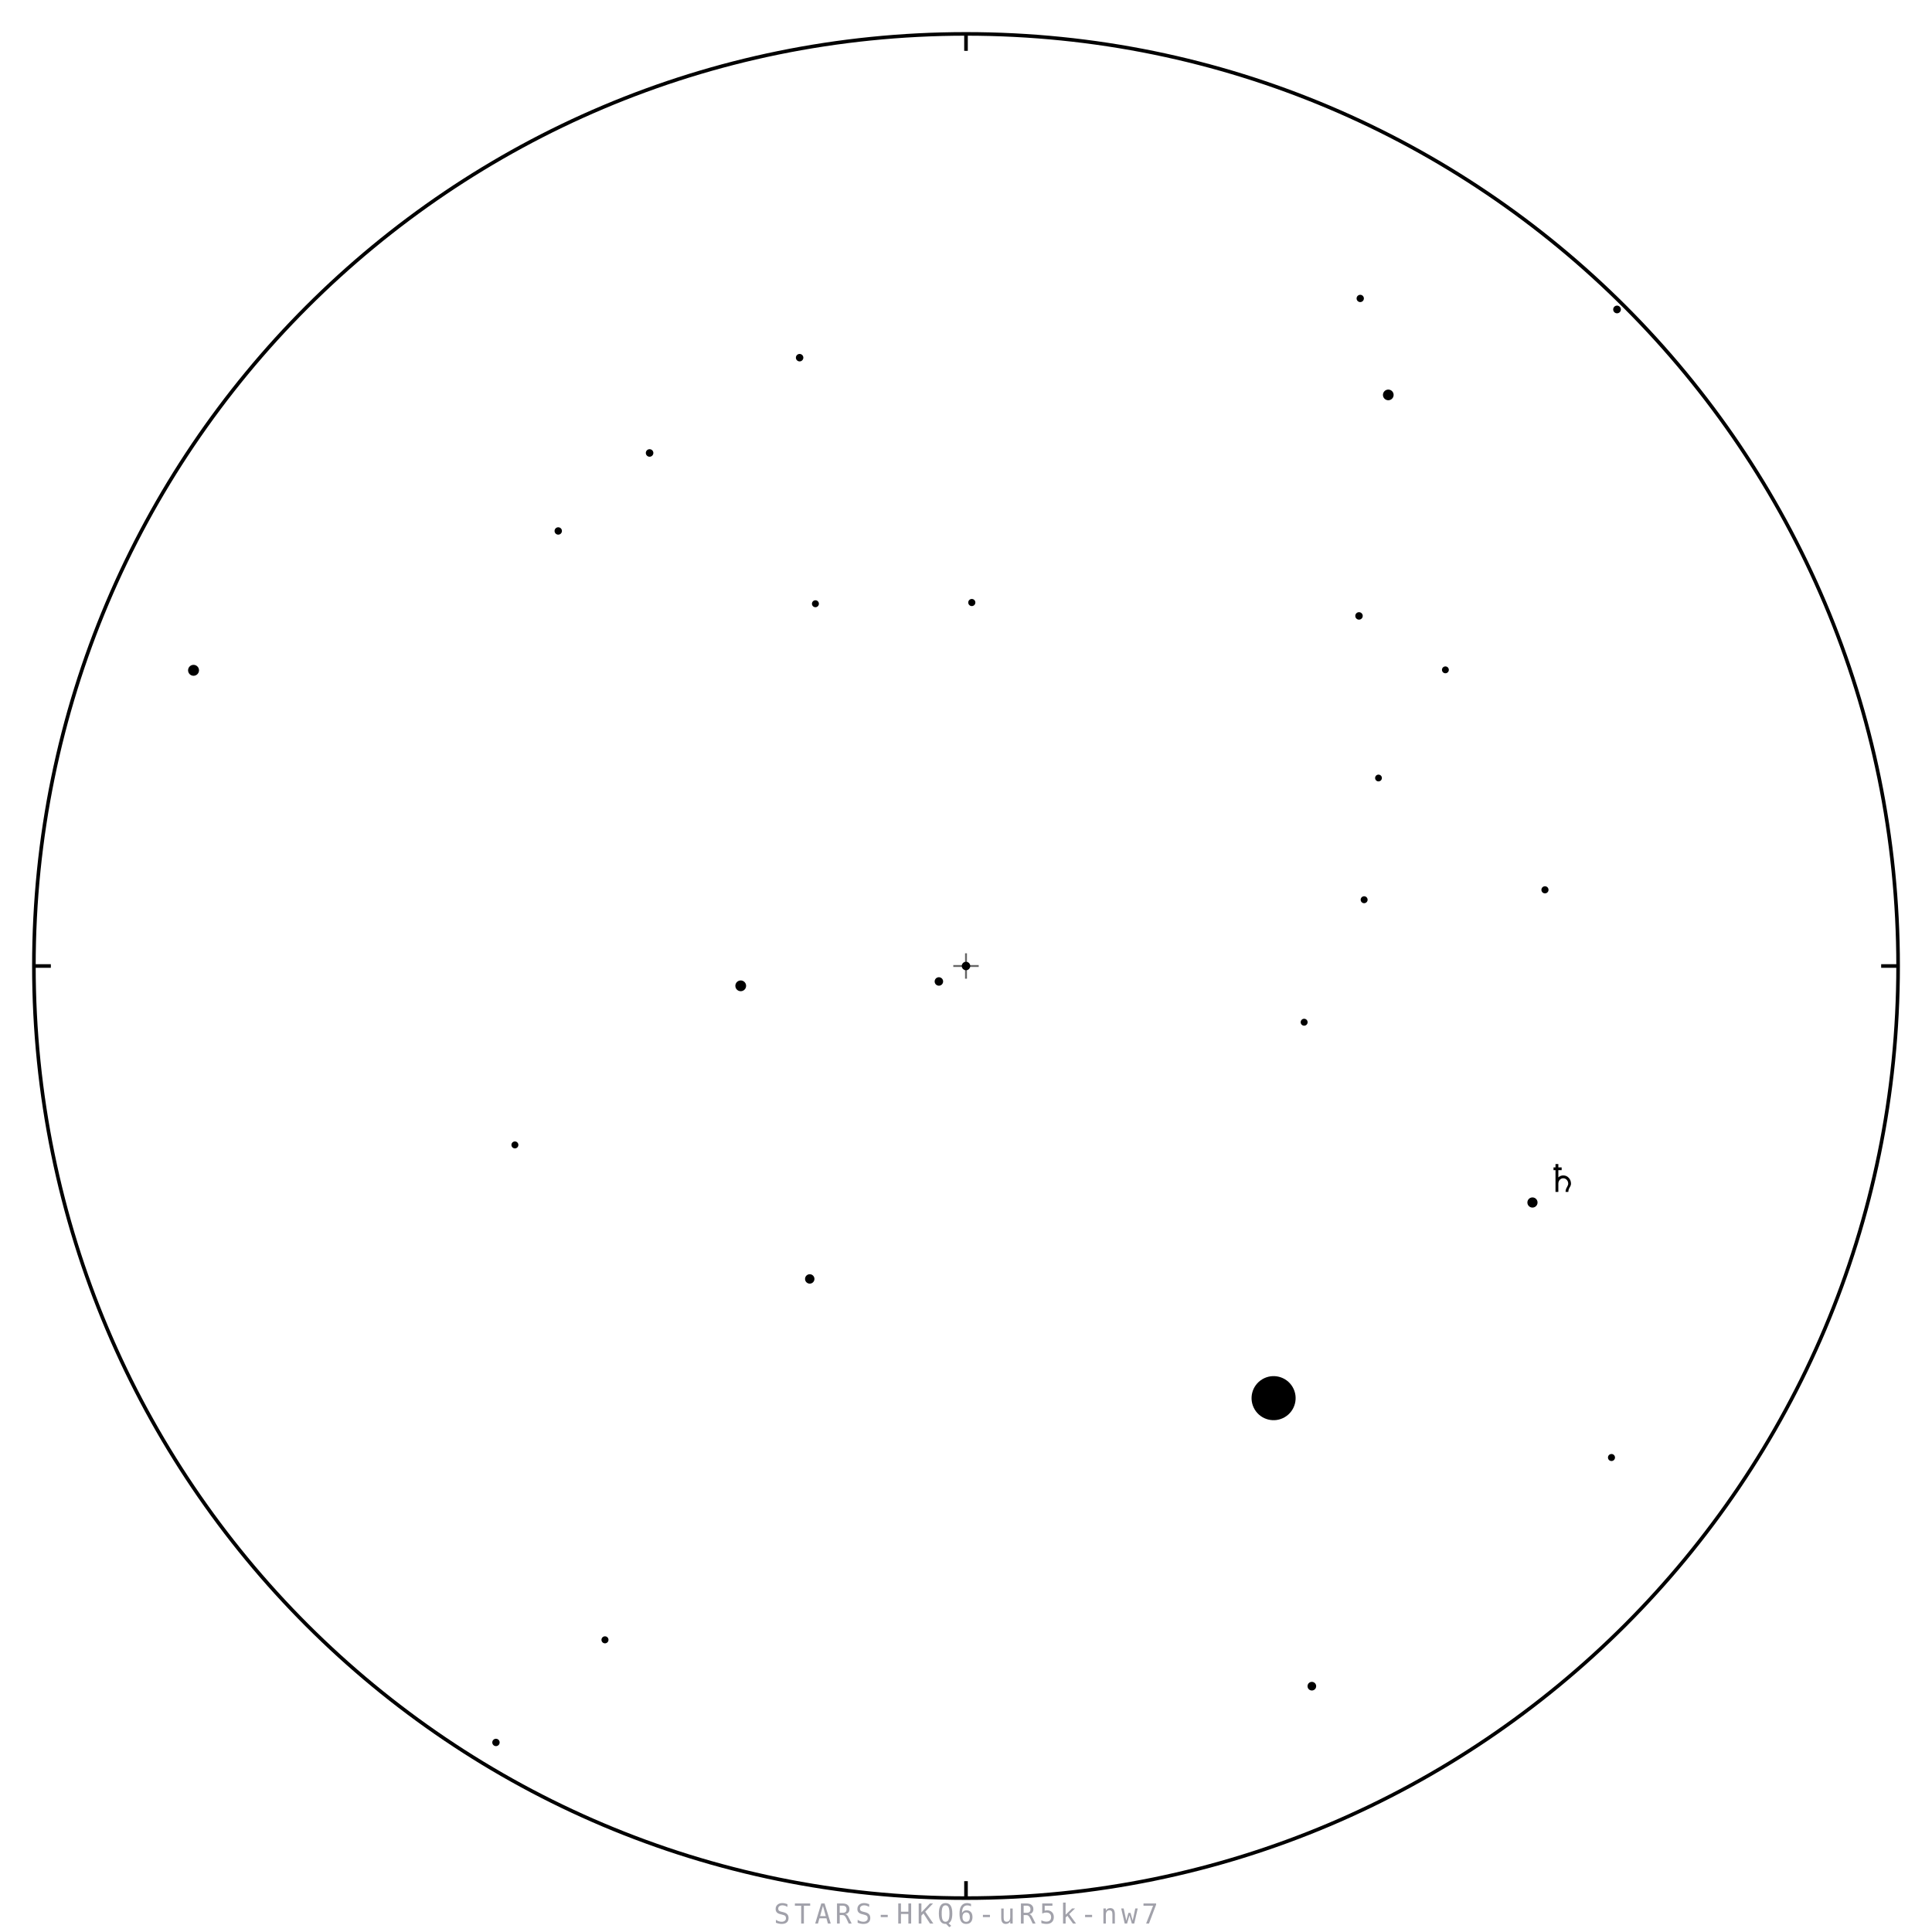
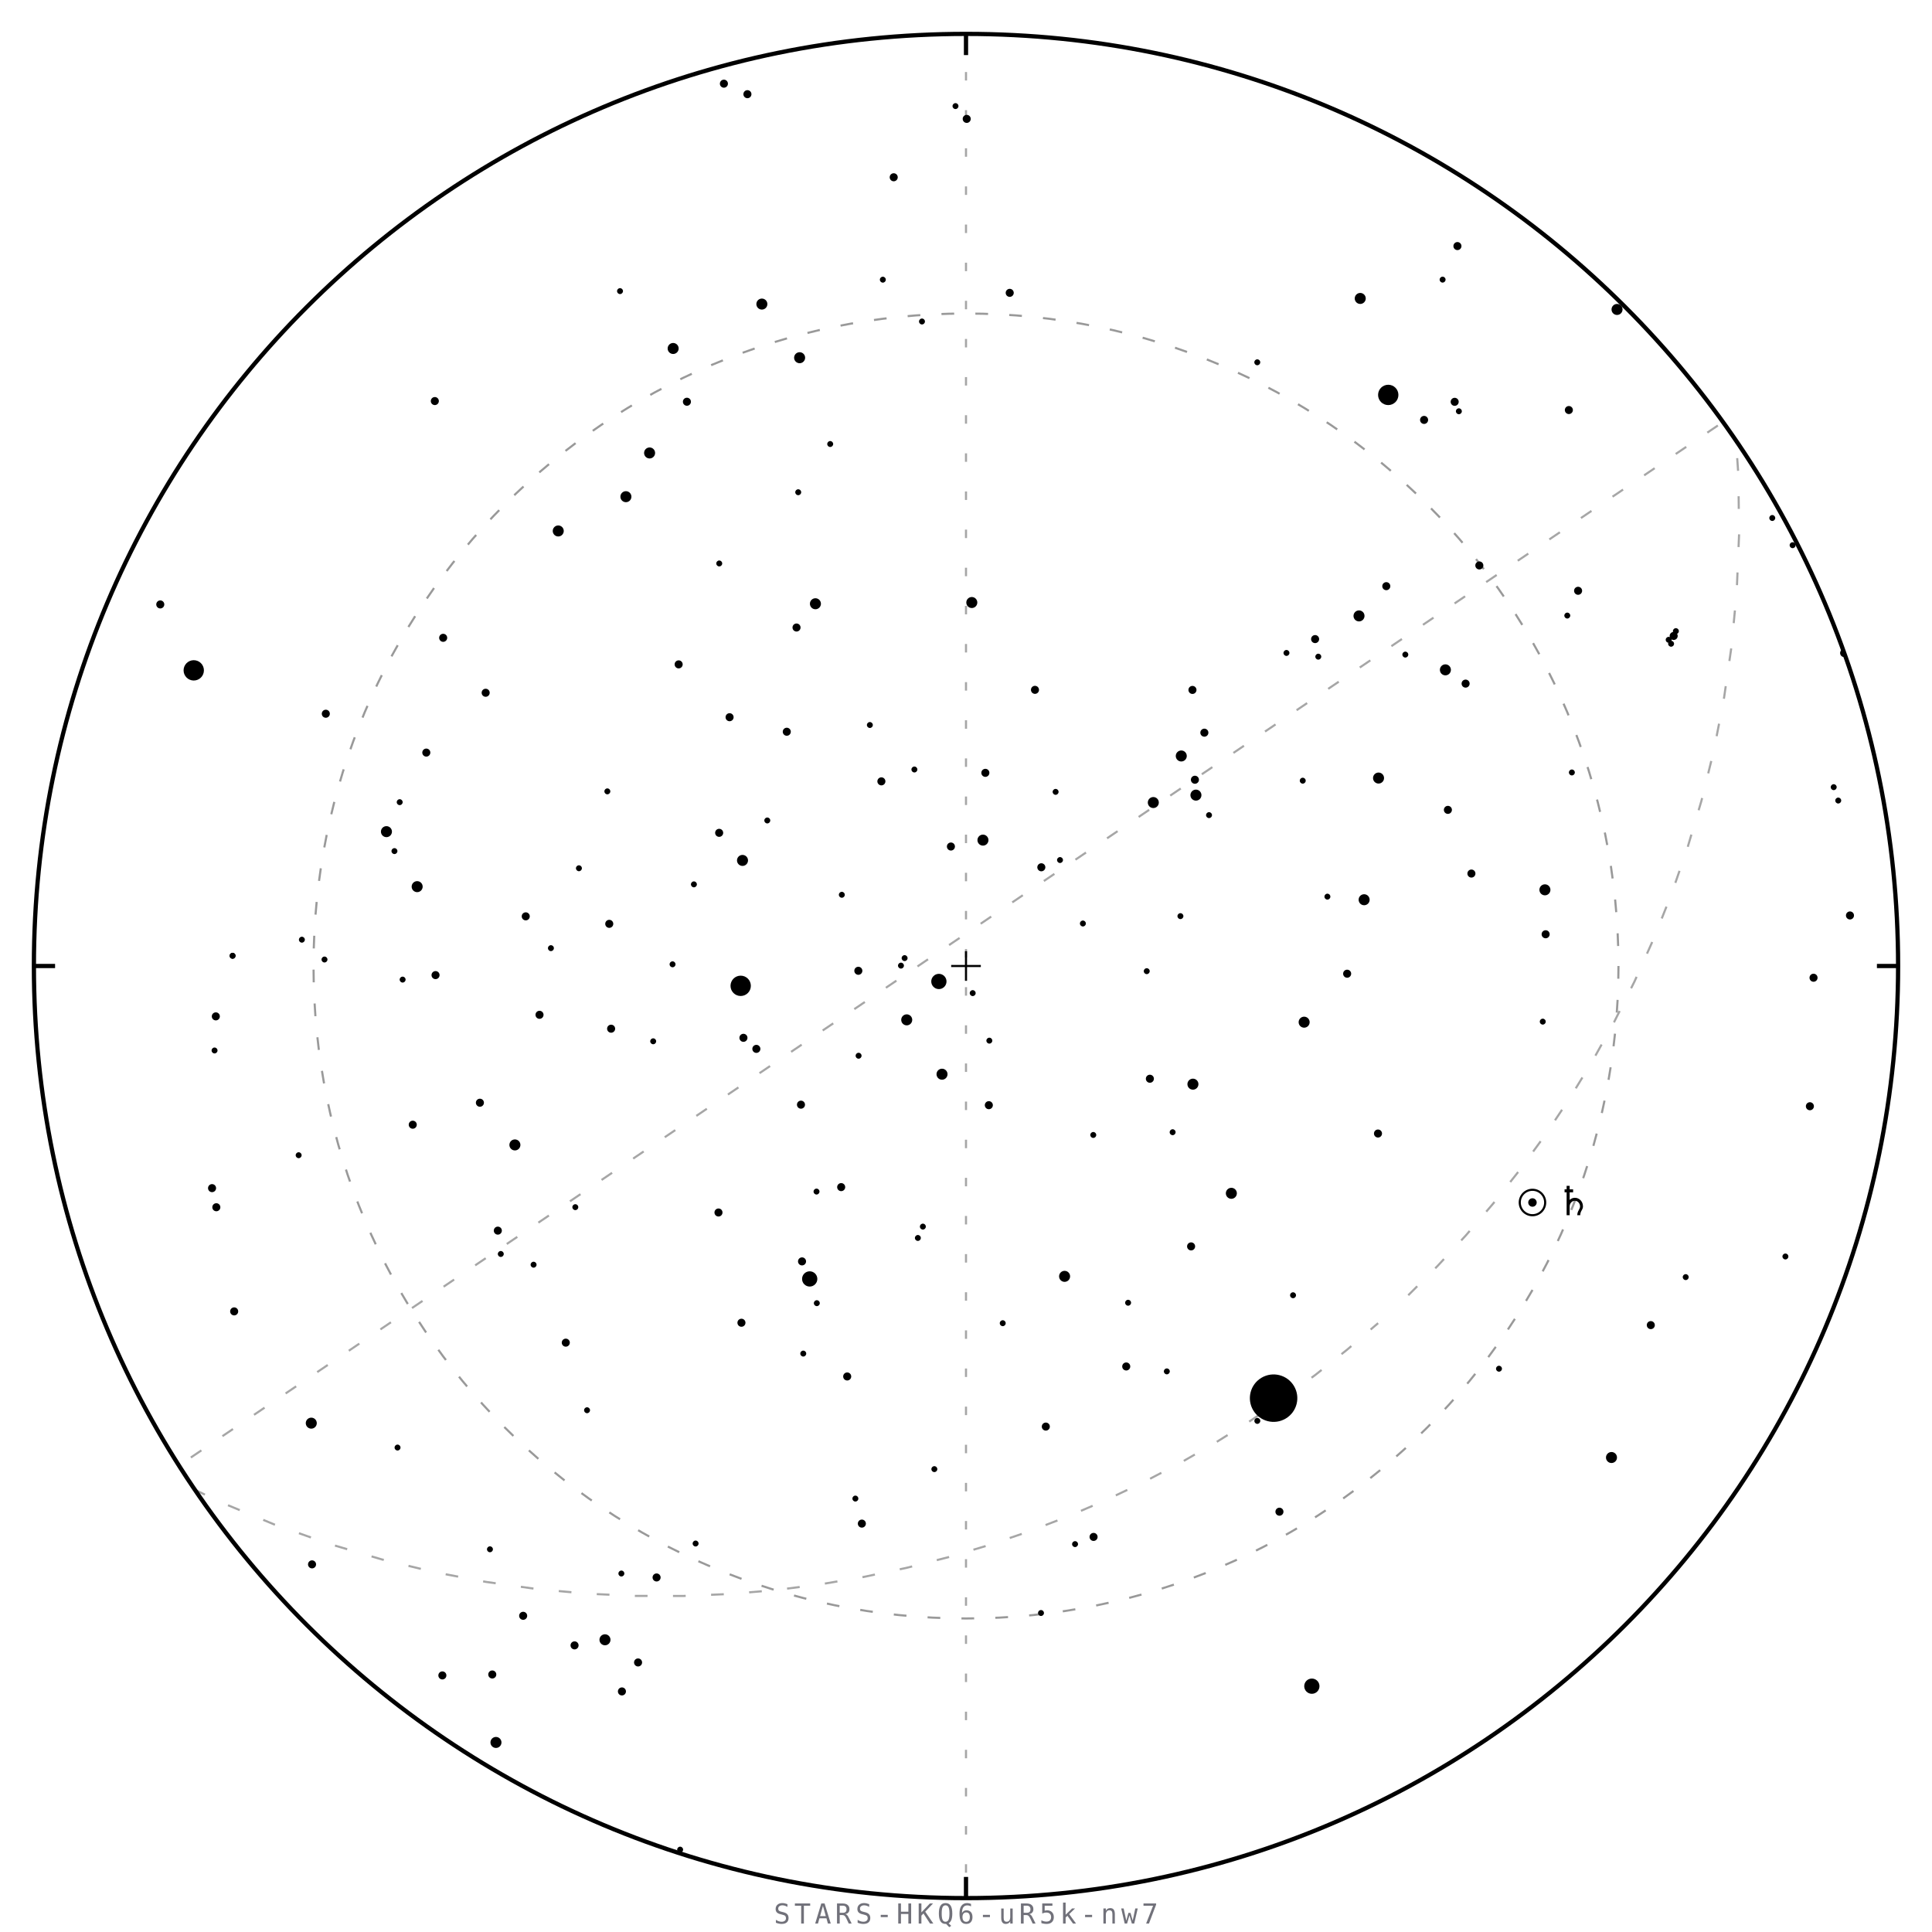
<svg xmlns="http://www.w3.org/2000/svg" viewBox="0 0 456 456" width="456" height="456" role="img" aria-label="Celestial Spacetime Seal">
  <defs>
    <clipPath id="horizon_clip">
      <circle cx="228.00" cy="228.00" r="220.00" />
    </clipPath>
  </defs>
  <rect width="456" height="456" fill="#ffffff" />
-   <circle cx="228.00" cy="228.00" r="220.00" fill="none" stroke="#000000" stroke-width="0.85" shape-rendering="geometricPrecision" />
-   <circle cx="228.00" cy="228.00" r="1.00" fill="#000000" />
-   <line x1="225.00" y1="228.00" x2="231.00" y2="228.00" stroke="#000000" stroke-width="0.45" opacity="0.6" />
-   <line x1="228.00" y1="225.00" x2="228.00" y2="231.00" stroke="#000000" stroke-width="0.45" opacity="0.6" />
-   <line x1="228.00" y1="8.00" x2="228.00" y2="12.00" stroke="#000000" stroke-width="0.85" />
-   <line x1="448.00" y1="228.00" x2="444.00" y2="228.00" stroke="#000000" stroke-width="0.85" />
-   <line x1="228.00" y1="448.00" x2="228.00" y2="444.00" stroke="#000000" stroke-width="0.85" />
-   <line x1="8.00" y1="228.00" x2="12.00" y2="228.00" stroke="#000000" stroke-width="0.85" />
+   <circle cx="228.00" cy="228.00" r="220.00" fill="none" stroke="#000000" stroke-width="1.00" shape-rendering="geometricPrecision" />
+   <circle cx="228.00" cy="228.00" r="154.00" fill="none" stroke="#000000" stroke-width="0.50" stroke-dasharray="3.00,5.00" opacity="0.4" />
+   <line x1="224.50" y1="228.00" x2="231.50" y2="228.00" stroke="#000000" stroke-width="0.50" />
+   <line x1="228.00" y1="224.50" x2="228.00" y2="231.50" stroke="#000000" stroke-width="0.50" />
+   <line x1="228.00" y1="8.00" x2="228.00" y2="448.00" stroke="#000000" stroke-width="0.50" stroke-dasharray="2.00,7.00" opacity="0.35" />
+   <line x1="228.00" y1="8.00" x2="228.00" y2="13.00" stroke="#000000" stroke-width="1.00" />
+   <line x1="448.00" y1="228.00" x2="443.00" y2="228.00" stroke="#000000" stroke-width="1.00" />
+   <line x1="228.00" y1="448.00" x2="228.00" y2="443.00" stroke="#000000" stroke-width="1.00" />
+   <line x1="8.00" y1="228.00" x2="13.00" y2="228.00" stroke="#000000" stroke-width="1.00" />
  <g clip-path="url(#horizon_clip)">
+     <polyline points="332.38,305.71 339.28,298.82 345.96,291.61 352.42,284.08 358.64,276.22 364.61,268.02 370.33,259.47 375.78,250.56 380.94,241.29 385.79,231.64 390.30,221.59 394.46,211.15 398.23,200.29 401.58,189.02 404.47,177.31 406.85,165.17 408.68,152.58 409.91,139.55 410.47,126.07 410.30,112.16 409.32,97.82 38.87,348.18 51.86,354.46 64.76,359.82 77.52,364.34 90.11,368.06 102.52,371.06 114.72,373.37 126.69,375.05 138.44,376.14 149.95,376.67 161.22,376.69 172.25,376.22 183.04,375.30 193.58,373.95 203.89,372.19 213.97,370.05 223.82,367.54 233.44,364.67 242.84,361.47 252.02,357.93 260.98,354.08 269.74,349.91 278.29,345.44 286.63,340.66 294.76,335.59 302.69,330.21 310.42,324.54 317.95,318.56 325.27,312.29" fill="none" stroke="#000000" stroke-width="0.50" stroke-dasharray="3.00,6.00" opacity="0.35" />
    <g id="moon">
      <g transform="rotate(149.21, 300.60, 330.00)">
-         <circle cx="300.60" cy="330.00" r="5.20" fill="#000000" />
+         <circle cx="300.60" cy="330.00" r="5.60" fill="#000000" />
      </g>
    </g>
    <g id="stars">
-       <circle cx="45.68" cy="158.21" r="1.29" fill="#000000" />
-       <circle cx="174.83" cy="232.68" r="1.27" fill="#000000" />
-       <circle cx="327.67" cy="93.21" r="1.26" fill="#000000" />
-       <circle cx="191.12" cy="301.86" r="1.11" fill="#000000" />
-       <circle cx="309.63" cy="397.98" r="1.02" fill="#000000" />
-       <circle cx="221.60" cy="231.65" r="1.00" fill="#000000" />
-       <circle cx="381.66" cy="73.04" r="0.91" fill="#000000" />
-       <circle cx="153.32" cy="106.91" r="0.89" fill="#000000" />
-       <circle cx="188.73" cy="84.42" r="0.88" fill="#000000" />
-       <circle cx="320.76" cy="145.37" r="0.88" fill="#000000" />
-       <circle cx="131.76" cy="125.32" r="0.87" fill="#000000" />
-       <circle cx="117.06" cy="411.26" r="0.87" fill="#000000" />
-       <circle cx="321.05" cy="70.44" r="0.86" fill="#000000" />
-       <circle cx="229.37" cy="142.21" r="0.84" fill="#000000" />
-       <circle cx="364.65" cy="210.02" r="0.84" fill="#000000" />
-       <circle cx="380.35" cy="344.01" r="0.83" fill="#000000" />
-       <circle cx="142.79" cy="387.04" r="0.83" fill="#000000" />
-       <circle cx="321.97" cy="212.36" r="0.82" fill="#000000" />
-       <circle cx="307.81" cy="241.27" r="0.82" fill="#000000" />
-       <circle cx="121.53" cy="270.23" r="0.82" fill="#000000" />
-       <circle cx="192.46" cy="142.50" r="0.82" fill="#000000" />
-       <circle cx="341.15" cy="158.10" r="0.81" fill="#000000" />
-       <circle cx="325.36" cy="183.63" r="0.80" fill="#000000" />
+       <circle cx="45.73" cy="158.22" r="2.40" fill="#000000" />
+       <circle cx="174.82" cy="232.68" r="2.40" fill="#000000" />
+       <circle cx="327.66" cy="93.21" r="2.40" fill="#000000" />
+       <circle cx="191.11" cy="301.86" r="1.80" fill="#000000" />
+       <circle cx="309.63" cy="397.98" r="1.80" fill="#000000" />
+       <circle cx="221.60" cy="231.65" r="1.80" fill="#000000" />
+       <circle cx="381.66" cy="73.04" r="1.30" fill="#000000" />
+       <circle cx="153.32" cy="106.91" r="1.30" fill="#000000" />
+       <circle cx="320.76" cy="145.37" r="1.30" fill="#000000" />
+       <circle cx="188.73" cy="84.43" r="1.30" fill="#000000" />
+       <circle cx="117.06" cy="411.26" r="1.30" fill="#000000" />
+       <circle cx="131.76" cy="125.32" r="1.30" fill="#000000" />
+       <circle cx="321.05" cy="70.44" r="1.30" fill="#000000" />
+       <circle cx="364.64" cy="210.02" r="1.30" fill="#000000" />
+       <circle cx="98.46" cy="209.27" r="1.30" fill="#000000" />
+       <circle cx="229.37" cy="142.21" r="1.30" fill="#000000" />
+       <circle cx="142.79" cy="387.03" r="1.30" fill="#000000" />
+       <circle cx="380.35" cy="344.01" r="1.30" fill="#000000" />
+       <circle cx="307.81" cy="241.26" r="1.30" fill="#000000" />
+       <circle cx="321.97" cy="212.36" r="1.30" fill="#000000" />
+       <circle cx="192.46" cy="142.50" r="1.30" fill="#000000" />
+       <circle cx="121.53" cy="270.23" r="1.30" fill="#000000" />
+       <circle cx="341.15" cy="158.10" r="1.30" fill="#000000" />
+       <circle cx="214.01" cy="240.71" r="1.30" fill="#000000" />
+       <circle cx="282.27" cy="187.67" r="1.30" fill="#000000" />
+       <circle cx="91.21" cy="196.29" r="1.30" fill="#000000" />
+       <circle cx="175.25" cy="203.08" r="1.30" fill="#000000" />
+       <circle cx="325.37" cy="183.64" r="1.30" fill="#000000" />
+       <circle cx="272.21" cy="189.42" r="1.30" fill="#000000" />
+       <circle cx="147.73" cy="117.23" r="1.30" fill="#000000" />
+       <circle cx="179.82" cy="71.77" r="1.30" fill="#000000" />
+       <circle cx="251.27" cy="301.25" r="1.30" fill="#000000" />
+       <circle cx="281.56" cy="255.89" r="1.30" fill="#000000" />
+       <circle cx="73.47" cy="335.90" r="1.30" fill="#000000" />
+       <circle cx="158.88" cy="82.25" r="1.30" fill="#000000" />
+       <circle cx="232.00" cy="198.29" r="1.30" fill="#000000" />
+       <circle cx="222.34" cy="253.54" r="1.30" fill="#000000" />
+       <circle cx="278.81" cy="178.43" r="1.30" fill="#000000" />
+       <circle cx="290.63" cy="281.65" r="1.30" fill="#000000" />
+       <circle cx="436.64" cy="216.07" r="0.95" fill="#000000" />
+       <circle cx="55.27" cy="309.52" r="0.95" fill="#000000" />
+       <circle cx="146.79" cy="399.22" r="0.95" fill="#000000" />
+       <circle cx="343.99" cy="58.08" r="0.95" fill="#000000" />
+       <circle cx="364.81" cy="220.51" r="0.95" fill="#000000" />
+       <circle cx="50.94" cy="239.89" r="0.95" fill="#000000" />
+       <circle cx="284.26" cy="172.93" r="0.95" fill="#000000" />
+       <circle cx="37.83" cy="142.66" r="0.95" fill="#000000" />
+       <circle cx="370.29" cy="96.78" r="0.95" fill="#000000" />
+       <circle cx="76.90" cy="168.46" r="0.95" fill="#000000" />
+       <circle cx="116.19" cy="395.22" r="0.95" fill="#000000" />
+       <circle cx="189.30" cy="297.72" r="0.95" fill="#000000" />
+       <circle cx="50.05" cy="280.43" r="0.95" fill="#000000" />
+       <circle cx="172.20" cy="169.28" r="0.95" fill="#000000" />
+       <circle cx="102.80" cy="230.15" r="0.95" fill="#000000" />
+       <circle cx="117.50" cy="290.46" r="0.95" fill="#000000" />
+       <circle cx="169.74" cy="196.57" r="0.95" fill="#000000" />
+       <circle cx="124.09" cy="216.28" r="0.95" fill="#000000" />
+       <circle cx="123.48" cy="381.37" r="0.95" fill="#000000" />
+       <circle cx="325.24" cy="267.54" r="0.95" fill="#000000" />
+       <circle cx="372.47" cy="139.44" r="0.95" fill="#000000" />
+       <circle cx="395.03" cy="150.10" r="0.95" fill="#000000" />
+       <circle cx="202.59" cy="229.13" r="0.95" fill="#000000" />
+       <circle cx="258.11" cy="362.75" r="0.95" fill="#000000" />
+       <circle cx="349.16" cy="133.46" r="0.95" fill="#000000" />
+       <circle cx="154.97" cy="372.32" r="0.95" fill="#000000" />
+       <circle cx="102.63" cy="94.66" r="0.95" fill="#000000" />
+       <circle cx="246.84" cy="336.71" r="0.95" fill="#000000" />
+       <circle cx="310.40" cy="150.84" r="0.95" fill="#000000" />
+       <circle cx="271.40" cy="254.61" r="0.95" fill="#000000" />
+       <circle cx="265.82" cy="322.52" r="0.95" fill="#000000" />
+       <circle cx="336.12" cy="99.11" r="0.95" fill="#000000" />
+       <circle cx="104.41" cy="395.44" r="0.95" fill="#000000" />
+       <circle cx="169.58" cy="286.18" r="0.95" fill="#000000" />
+       <circle cx="341.74" cy="191.15" r="0.95" fill="#000000" />
+       <circle cx="327.20" cy="138.35" r="0.95" fill="#000000" />
+       <circle cx="104.60" cy="150.54" r="0.95" fill="#000000" />
+       <circle cx="427.18" cy="261.10" r="0.95" fill="#000000" />
+       <circle cx="170.86" cy="19.75" r="0.95" fill="#000000" />
+       <circle cx="188.00" cy="148.11" r="0.95" fill="#000000" />
+       <circle cx="208.03" cy="184.42" r="0.95" fill="#000000" />
+       <circle cx="189.05" cy="260.73" r="0.95" fill="#000000" />
+       <circle cx="203.42" cy="359.61" r="0.95" fill="#000000" />
+       <circle cx="228.17" cy="28.06" r="0.95" fill="#000000" />
+       <circle cx="127.34" cy="239.52" r="0.95" fill="#000000" />
+       <circle cx="143.80" cy="218.05" r="0.95" fill="#000000" />
+       <circle cx="343.34" cy="94.84" r="0.95" fill="#000000" />
+       <circle cx="210.94" cy="41.84" r="0.95" fill="#000000" />
+       <circle cx="185.70" cy="172.71" r="0.95" fill="#000000" />
+       <circle cx="135.61" cy="388.35" r="0.95" fill="#000000" />
+       <circle cx="97.42" cy="265.46" r="0.95" fill="#000000" />
+       <circle cx="233.39" cy="260.85" r="0.95" fill="#000000" />
+       <circle cx="244.28" cy="162.82" r="0.95" fill="#000000" />
+       <circle cx="199.96" cy="324.88" r="0.95" fill="#000000" />
+       <circle cx="232.57" cy="182.41" r="0.95" fill="#000000" />
+       <circle cx="51.06" cy="284.94" r="0.95" fill="#000000" />
+       <circle cx="178.52" cy="247.56" r="0.95" fill="#000000" />
+       <circle cx="133.54" cy="316.90" r="0.95" fill="#000000" />
+       <circle cx="317.96" cy="229.82" r="0.95" fill="#000000" />
+       <circle cx="73.65" cy="369.23" r="0.95" fill="#000000" />
+       <circle cx="301.98" cy="356.80" r="0.95" fill="#000000" />
+       <circle cx="160.18" cy="156.81" r="0.95" fill="#000000" />
+       <circle cx="162.13" cy="94.82" r="0.95" fill="#000000" />
+       <circle cx="150.60" cy="392.38" r="0.95" fill="#000000" />
+       <circle cx="245.78" cy="204.70" r="0.95" fill="#000000" />
+       <circle cx="238.32" cy="69.12" r="0.95" fill="#000000" />
+       <circle cx="175.00" cy="312.20" r="0.95" fill="#000000" />
+       <circle cx="281.45" cy="162.84" r="0.95" fill="#000000" />
+       <circle cx="345.92" cy="161.35" r="0.95" fill="#000000" />
+       <circle cx="281.13" cy="294.18" r="0.95" fill="#000000" />
+       <circle cx="347.29" cy="206.18" r="0.95" fill="#000000" />
+       <circle cx="144.24" cy="242.80" r="0.95" fill="#000000" />
+       <circle cx="224.44" cy="199.80" r="0.95" fill="#000000" />
+       <circle cx="282.03" cy="184.04" r="0.95" fill="#000000" />
+       <circle cx="389.63" cy="312.76" r="0.95" fill="#000000" />
+       <circle cx="176.41" cy="22.23" r="0.95" fill="#000000" />
+       <circle cx="175.47" cy="244.95" r="0.95" fill="#000000" />
+       <circle cx="428.04" cy="230.77" r="0.95" fill="#000000" />
+       <circle cx="435.26" cy="154.13" r="0.95" fill="#000000" />
+       <circle cx="100.62" cy="177.63" r="0.95" fill="#000000" />
+       <circle cx="198.54" cy="280.19" r="0.95" fill="#000000" />
+       <circle cx="113.27" cy="260.27" r="0.95" fill="#000000" />
+       <circle cx="114.63" cy="163.51" r="0.95" fill="#000000" />
+       <circle cx="146.66" cy="371.39" r="0.70" fill="#000000" />
+       <circle cx="249.15" cy="186.90" r="0.70" fill="#000000" />
+       <circle cx="418.30" cy="122.26" r="0.70" fill="#000000" />
+       <circle cx="136.64" cy="204.93" r="0.70" fill="#000000" />
+       <circle cx="266.26" cy="307.48" r="0.70" fill="#000000" />
+       <circle cx="93.83" cy="341.66" r="0.70" fill="#000000" />
+       <circle cx="353.80" cy="323.05" r="0.70" fill="#000000" />
+       <circle cx="307.48" cy="184.26" r="0.70" fill="#000000" />
+       <circle cx="205.31" cy="171.12" r="0.70" fill="#000000" />
+       <circle cx="201.89" cy="353.70" r="0.70" fill="#000000" />
+       <circle cx="397.87" cy="301.43" r="0.70" fill="#000000" />
+       <circle cx="433.87" cy="188.95" r="0.70" fill="#000000" />
+       <circle cx="225.52" cy="25.04" r="0.70" fill="#000000" />
+       <circle cx="364.13" cy="241.13" r="0.70" fill="#000000" />
+       <circle cx="270.66" cy="229.22" r="0.70" fill="#000000" />
+       <circle cx="371.00" cy="182.32" r="0.70" fill="#000000" />
+       <circle cx="395.55" cy="148.96" r="0.70" fill="#000000" />
+       <circle cx="216.64" cy="292.19" r="0.70" fill="#000000" />
+       <circle cx="169.76" cy="132.99" r="0.70" fill="#000000" />
+       <circle cx="285.36" cy="192.39" r="0.70" fill="#000000" />
+       <circle cx="217.61" cy="75.88" r="0.70" fill="#000000" />
+       <circle cx="71.25" cy="221.79" r="0.70" fill="#000000" />
+       <circle cx="94.34" cy="189.33" r="0.70" fill="#000000" />
+       <circle cx="253.74" cy="364.45" r="0.70" fill="#000000" />
+       <circle cx="305.19" cy="305.71" r="0.70" fill="#000000" />
+       <circle cx="394.42" cy="151.94" r="0.70" fill="#000000" />
+       <circle cx="146.34" cy="68.71" r="0.70" fill="#000000" />
+       <circle cx="50.64" cy="247.94" r="0.70" fill="#000000" />
+       <circle cx="192.79" cy="307.58" r="0.70" fill="#000000" />
+       <circle cx="296.75" cy="85.51" r="0.70" fill="#000000" />
+       <circle cx="229.58" cy="234.40" r="0.70" fill="#000000" />
+       <circle cx="233.51" cy="245.62" r="0.70" fill="#000000" />
+       <circle cx="421.40" cy="296.56" r="0.70" fill="#000000" />
+       <circle cx="135.79" cy="284.92" r="0.70" fill="#000000" />
+       <circle cx="432.80" cy="185.79" r="0.70" fill="#000000" />
+       <circle cx="245.70" cy="380.71" r="0.70" fill="#000000" />
+       <circle cx="296.76" cy="335.37" r="0.70" fill="#000000" />
+       <circle cx="344.33" cy="97.07" r="0.70" fill="#000000" />
+       <circle cx="95.03" cy="231.21" r="0.70" fill="#000000" />
+       <circle cx="118.20" cy="295.97" r="0.70" fill="#000000" />
+       <circle cx="181.10" cy="193.65" r="0.70" fill="#000000" />
+       <circle cx="250.19" cy="202.99" r="0.70" fill="#000000" />
+       <circle cx="303.64" cy="154.11" r="0.70" fill="#000000" />
+       <circle cx="423.10" cy="128.68" r="0.70" fill="#000000" />
+       <circle cx="258.04" cy="267.88" r="0.70" fill="#000000" />
+       <circle cx="198.69" cy="211.19" r="0.70" fill="#000000" />
+       <circle cx="217.82" cy="289.51" r="0.70" fill="#000000" />
+       <circle cx="220.53" cy="346.75" r="0.70" fill="#000000" />
+       <circle cx="255.59" cy="217.97" r="0.70" fill="#000000" />
+       <circle cx="212.65" cy="227.91" r="0.70" fill="#000000" />
+       <circle cx="331.69" cy="154.50" r="0.70" fill="#000000" />
+       <circle cx="208.37" cy="66.01" r="0.70" fill="#000000" />
+       <circle cx="54.89" cy="225.59" r="0.70" fill="#000000" />
+       <circle cx="54.90" cy="225.58" r="0.70" fill="#000000" />
+       <circle cx="163.78" cy="208.73" r="0.70" fill="#000000" />
+       <circle cx="70.49" cy="272.66" r="0.70" fill="#000000" />
+       <circle cx="192.72" cy="281.24" r="0.70" fill="#000000" />
+       <circle cx="278.61" cy="216.23" r="0.70" fill="#000000" />
+       <circle cx="369.92" cy="145.29" r="0.70" fill="#000000" />
+       <circle cx="154.17" cy="245.77" r="0.70" fill="#000000" />
+       <circle cx="215.82" cy="181.62" r="0.70" fill="#000000" />
+       <circle cx="195.95" cy="104.80" r="0.70" fill="#000000" />
+       <circle cx="93.10" cy="200.88" r="0.70" fill="#000000" />
+       <circle cx="275.40" cy="323.68" r="0.70" fill="#000000" />
+       <circle cx="76.59" cy="226.47" r="0.70" fill="#000000" />
+       <circle cx="138.56" cy="332.85" r="0.70" fill="#000000" />
+       <circle cx="158.74" cy="227.60" r="0.70" fill="#000000" />
+       <circle cx="115.64" cy="365.67" r="0.70" fill="#000000" />
+       <circle cx="313.30" cy="211.63" r="0.70" fill="#000000" />
+       <circle cx="393.85" cy="151.01" r="0.70" fill="#000000" />
+       <circle cx="188.40" cy="116.18" r="0.70" fill="#000000" />
+       <circle cx="143.35" cy="186.78" r="0.70" fill="#000000" />
+       <circle cx="202.65" cy="249.18" r="0.70" fill="#000000" />
+       <circle cx="189.59" cy="319.48" r="0.70" fill="#000000" />
+       <circle cx="130.03" cy="223.79" r="0.70" fill="#000000" />
+       <circle cx="236.67" cy="312.31" r="0.70" fill="#000000" />
+       <circle cx="164.18" cy="364.31" r="0.70" fill="#000000" />
+       <circle cx="311.15" cy="154.99" r="0.70" fill="#000000" />
+       <circle cx="147.72" cy="117.23" r="0.70" fill="#000000" />
+       <circle cx="276.77" cy="267.23" r="0.70" fill="#000000" />
+       <circle cx="340.49" cy="66.00" r="0.70" fill="#000000" />
+       <circle cx="227.25" cy="7.46" r="0.70" fill="#000000" />
+       <circle cx="125.94" cy="298.50" r="0.70" fill="#000000" />
+       <circle cx="160.53" cy="436.56" r="0.70" fill="#000000" />
+       <circle cx="213.51" cy="226.14" r="0.70" fill="#000000" />
    </g>
    <g id="planets">
-       <circle cx="361.70" cy="283.82" r="1.20" fill="#000000" />
-       <text x="364.70" y="281.32" fill="#000000" font-family="system-ui, -apple-system, sans-serif" font-size="9.0" font-weight="500">♄</text>
+       <circle cx="361.70" cy="283.82" r="3.00" fill="#ffffff" stroke="#000000" stroke-width="0.50" />
+       <circle cx="361.70" cy="283.82" r="1.00" fill="#000000" />
+       <text x="367.20" y="286.82" fill="#000000" font-family="system-ui, -apple-system, sans-serif" font-size="9.5" font-weight="500">♄</text>
    </g>
  </g>
-   <text x="228.00" y="454.00" fill="#a1a1aa" font-family="ui-monospace, SFMono-Regular, monospace" font-size="6.5" text-anchor="middle" letter-spacing="0.14em">STARS-HKQ6-uR5k-nw7</text>
+   <text x="228.00" y="454.00" fill="#71717a" font-family="ui-monospace, SFMono-Regular, monospace" font-size="6.5" text-anchor="middle" letter-spacing="0.14em">STARS-HKQ6-uR5k-nw7</text>
</svg>
